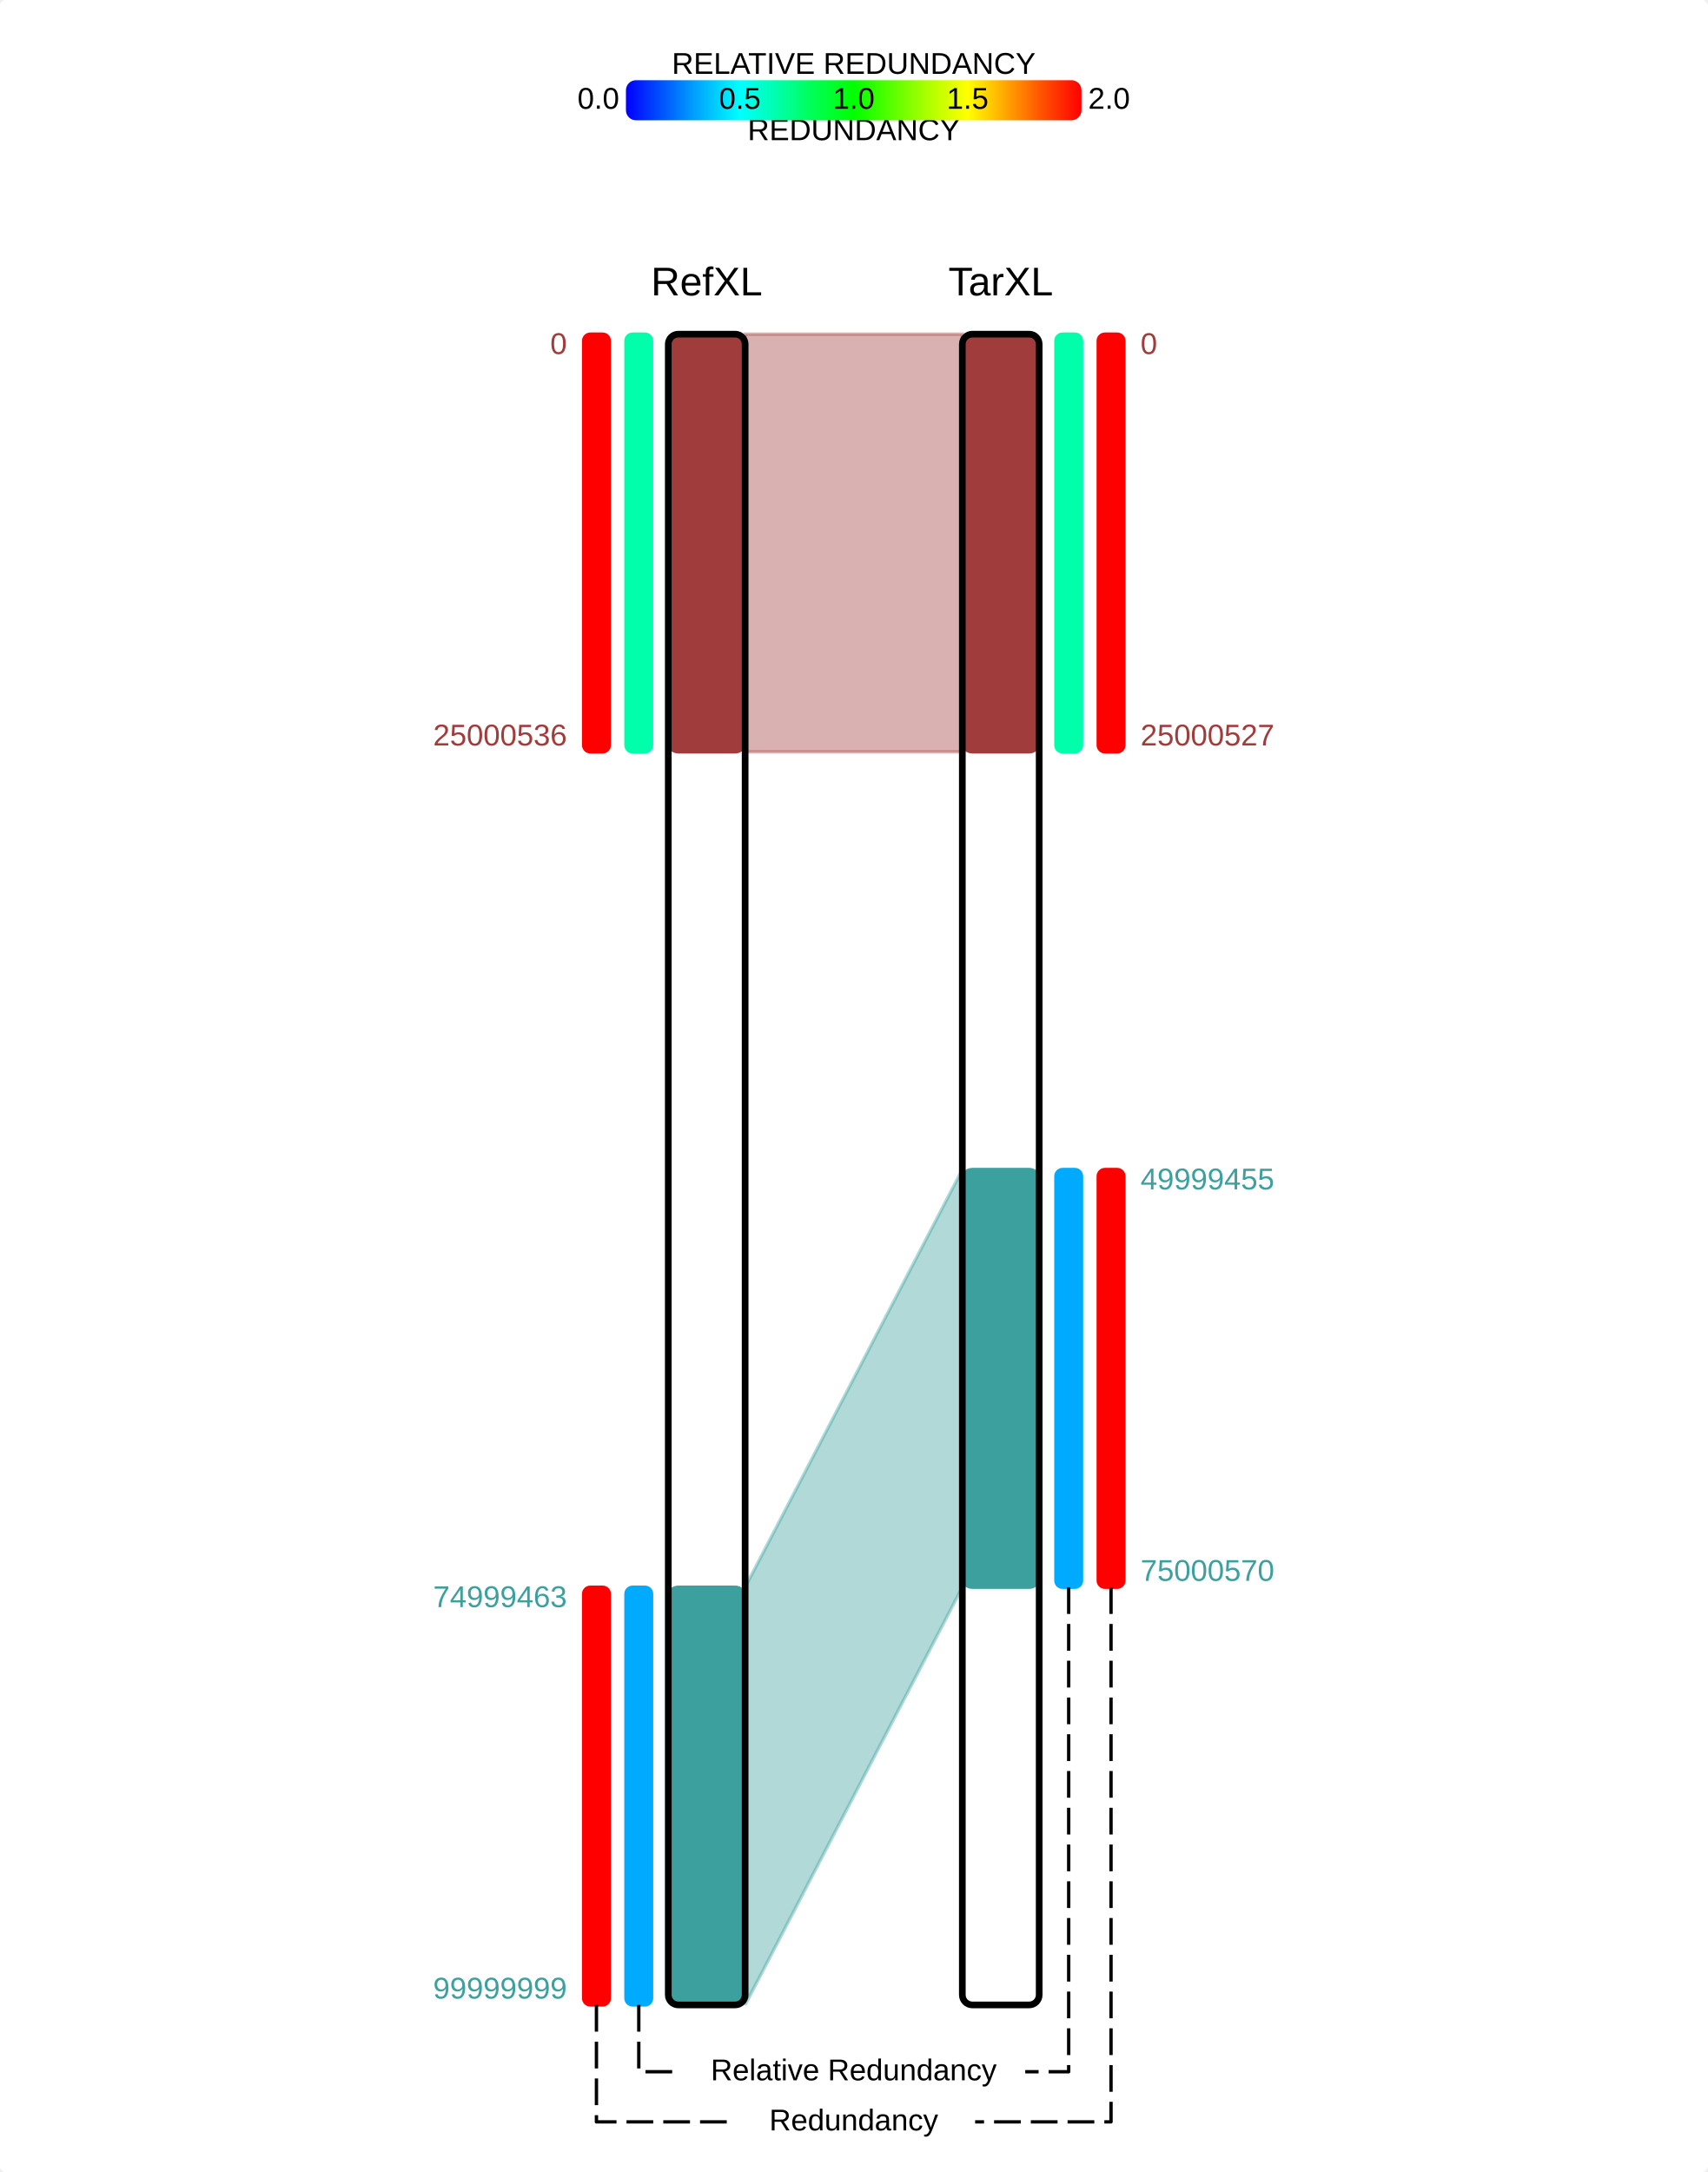
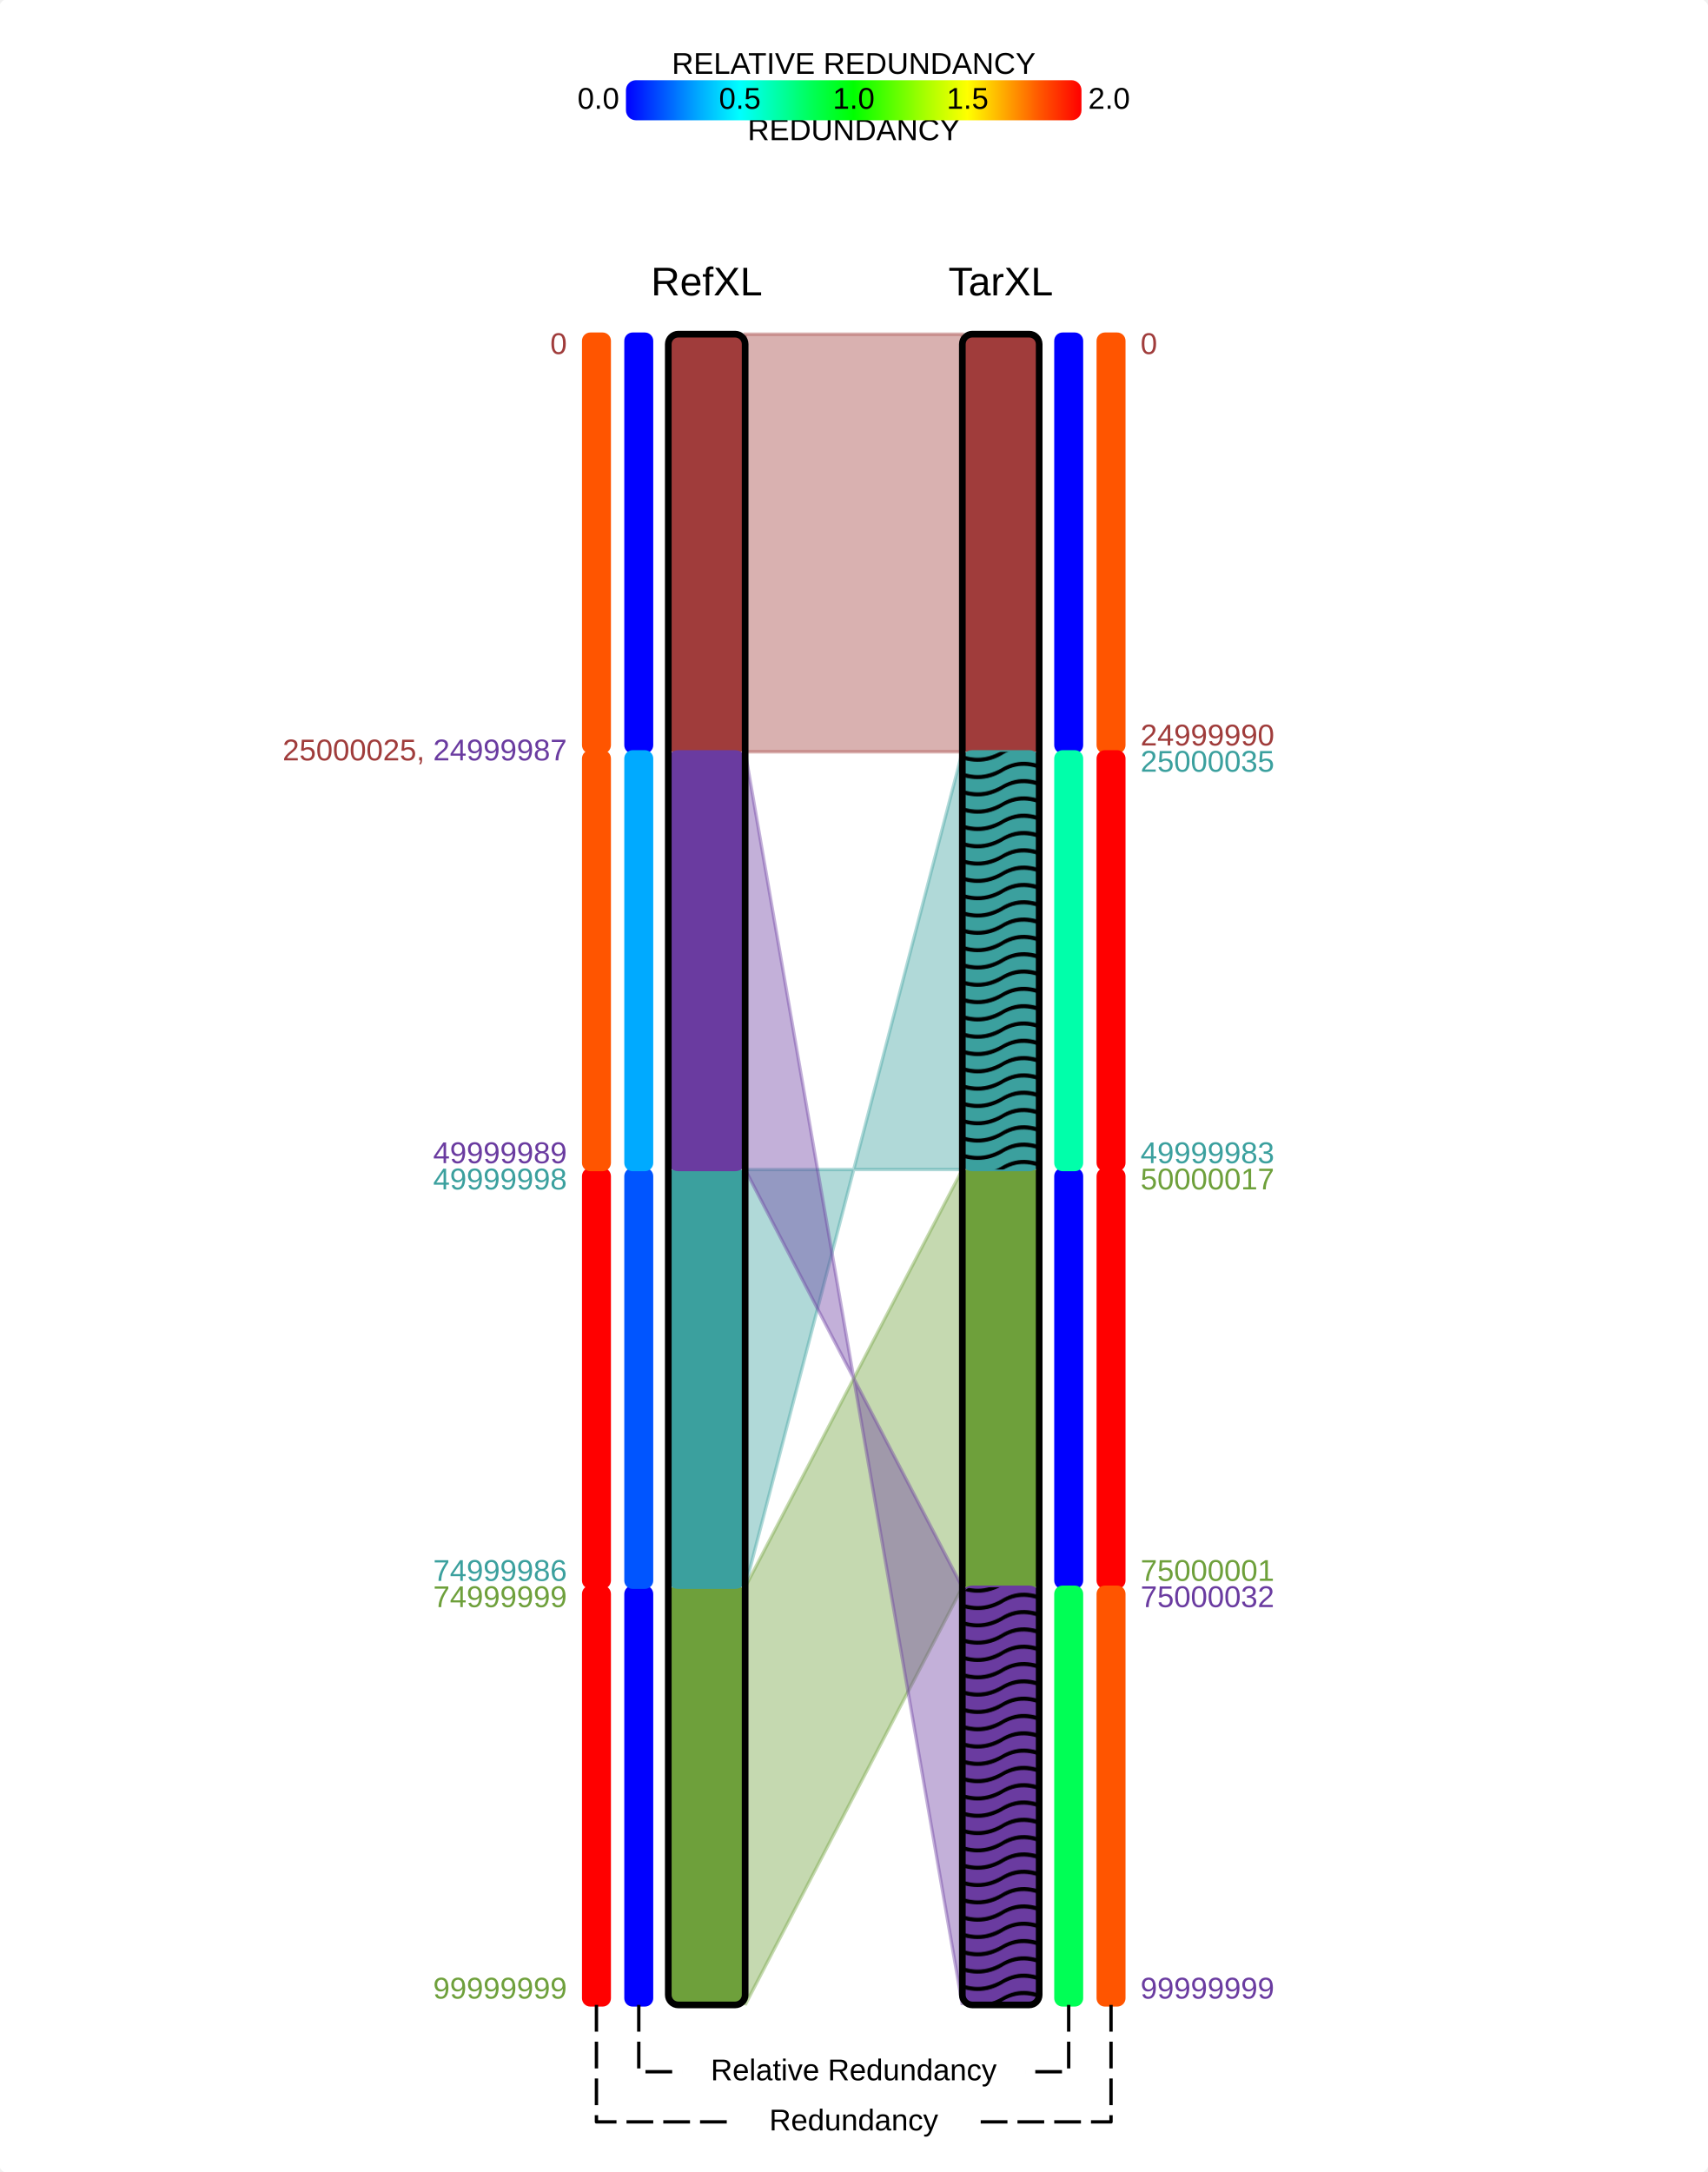
<svg xmlns="http://www.w3.org/2000/svg" width="511" height="650" id="svg2" version="1.1">
  <g id="layer1">
    <defs id="defs6211">
      <pattern id="Polkadots-large" patternTransform="translate(0,0)scale(10,10)" height="10" width="10" patternUnits="userSpaceOnUse">
        <circle id="circle4936" r="0.45" cy="0.810" cx="2.567" style="fill:black;stroke:none" />
        <circle id="circle4938" r="0.45" cy="2.33" cx="3.048" style="fill:black;stroke:none" />
        <circle id="circle4940" r="0.45" cy="2.415" cx="4.418" style="fill:black;stroke:none" />
        <circle id="circle4942" r="0.45" cy="3.029" cx="1.844" style="fill:black;stroke:none" />
        <circle id="circle4944" r="0.45" cy="1.363" cx="6.08" style="fill:black;stroke:none" />
        <circle id="circle4946" r="0.45" cy="4.413" cx="5.819" style="fill:black;stroke:none" />
        <circle id="circle4948" r="0.45" cy="4.048" cx="4.305" style="fill:black;stroke:none" />
        <circle id="circle4950" r="0.45" cy="3.045" cx="5.541" style="fill:black;stroke:none" />
        <circle id="circle4952" r="0.45" cy="5.527" cx="4.785" style="fill:black;stroke:none" />
        <circle id="circle4954" r="0.45" cy="5.184" cx="2.667" style="fill:black;stroke:none" />
        <circle id="circle4956" r="0.45" cy="1.448" cx="7.965" style="fill:black;stroke:none" />
        <circle id="circle4958" r="0.45" cy="5.049" cx="7.047" style="fill:black;stroke:none" />
        <circle id="circle4960" r="0.45" cy="0.895" cx="4.340" style="fill:black;stroke:none" />
        <circle id="circle4962" r="0.45" cy="0.340" cx="7.125" style="fill:black;stroke:none" />
        <circle id="circle4964" r="0.45" cy="1.049" cx="9.553" style="fill:black;stroke:none" />
        <circle id="circle4966" r="0.45" cy="2.689" cx="7.006" style="fill:black;stroke:none" />
        <circle id="circle4968" r="0.45" cy="2.689" cx="8.909" style="fill:black;stroke:none" />
        <circle id="circle4970" r="0.45" cy="4.407" cx="9.315" style="fill:black;stroke:none" />
        <circle id="circle4972" r="0.45" cy="3.870" cx="7.820" style="fill:black;stroke:none" />
        <circle id="circle4974" r="0.45" cy="5.948" cx="8.270" style="fill:black;stroke:none" />
        <circle id="circle4976" r="0.45" cy="7.428" cx="7.973" style="fill:black;stroke:none" />
        <circle id="circle4978" r="0.45" cy="8.072" cx="9.342" style="fill:black;stroke:none" />
        <circle id="circle4980" r="0.45" cy="9.315" cx="8.206" style="fill:black;stroke:none" />
        <circle id="circle4982" r="0.45" cy="9.475" cx="9.682" style="fill:black;stroke:none" />
        <circle id="circle4984" r="0.45" cy="6.186" cx="9.688" style="fill:black;stroke:none" />
        <circle id="circle4986" r="0.45" cy="6.296" cx="3.379" style="fill:black;stroke:none" />
        <circle id="circle4988" r="0.45" cy="8.204" cx="2.871" style="fill:black;stroke:none" />
        <circle id="circle4990" r="0.45" cy="8.719" cx="4.59" style="fill:black;stroke:none" />
        <circle id="circle4992" r="0.45" cy="9.671" cx="3.181" style="fill:black;stroke:none" />
        <circle id="circle4994" r="0.45" cy="7.315" cx="5.734" style="fill:black;stroke:none" />
        <circle id="circle4996" r="0.45" cy="6.513" cx="6.707" style="fill:black;stroke:none" />
        <circle id="circle4998" r="0.45" cy="9.670" cx="5.730" style="fill:black;stroke:none" />
        <circle id="circle5000" r="0.45" cy="8.373" cx="6.535" style="fill:black;stroke:none" />
        <circle id="circle5002" r="0.45" cy="7.154" cx="4.37" style="fill:black;stroke:none" />
        <circle id="circle5004" r="0.45" cy="7.25" cx="0.622" style="fill:black;stroke:none" />
        <circle id="circle5006" r="0.45" cy="5.679" cx="0.831" style="fill:black;stroke:none" />
        <circle id="circle5008" r="0.45" cy="8.519" cx="1.257" style="fill:black;stroke:none" />
        <circle id="circle5010" r="0.45" cy="6.877" cx="1.989" style="fill:black;stroke:none" />
        <circle id="circle5012" r="0.45" cy="3.181" cx="0.374" style="fill:black;stroke:none" />
        <circle id="circle5014" r="0.45" cy="1.664" cx="1.166" style="fill:black;stroke:none" />
        <circle id="circle5016" r="0.45" cy="0.093" cx="1.151" style="fill:black;stroke:none" />
        <circle id="circle5018" r="0.45" cy="10.093" cx="1.151" style="fill:black;stroke:none" />
        <circle id="circle5020" r="0.45" cy="4.451" cx="1.302" style="fill:black;stroke:none" />
        <circle id="circle5022" r="0.45" cy="3.763" cx="3.047" style="fill:black;stroke:none" />
      </pattern>
    </defs>
    <defs id="ffff">
      <pattern id="Wavy" height="5.181" width="30.0" patternUnits="userSpaceOnUse">
        <path id="path5114" d="M 7.597,0.061 C 5.079,-0.187 2.656,0.302 -0.01,1.788 L -0.01,3.061 C 2.773,1.431 5.173,1.052 7.472,1.280 C 9.770,1.508 11.969,2.361 14.253,3.218 C 18.820,4.931 23.804,6.676 30.066,3.061 L 30.062,1.788 C 23.622,5.497 19.246,3.770 14.691,2.061 C 12.413,1.207 10.115,0.311 7.597,0.061 z " style="fill:black;stroke:none;" />
      </pattern>
    </defs>
    <defs id="ffff">
      <pattern id="WavyWhite" height="5.181" width="30.0" patternUnits="userSpaceOnUse">
        <path id="path5114" d="M 7.597,0.061 C 5.079,-0.187 2.656,0.302 -0.01,1.788 L -0.01,3.061 C 2.773,1.431 5.173,1.052 7.472,1.280 C 9.770,1.508 11.969,2.361 14.253,3.218 C 18.820,4.931 23.804,6.676 30.066,3.061 L 30.062,1.788 C 23.622,5.497 19.246,3.770 14.691,2.061 C 12.413,1.207 10.115,0.311 7.597,0.061 z " style="fill:white;stroke:none;" />
      </pattern>
    </defs>
    <defs id="defs6219">
      <pattern id="xtrace" height="20.0" width="20.0" patternUnits="userSpaceOnUse">
        <path style="fill:#000000;stroke:#000000;stroke-width:0.30;stroke-linecap:butt;stroke-linejoin:miter;stroke-opacity:1;stroke-miterlimit:0;stroke-dasharray:none;fill-opacity:1" d="m 0.0,10.0 25,-25.0 0,5 -25,25 z" id="path7213" />
        <path style="fill:#000000;fill-opacity:1;stroke:#000000;stroke-width:0.30;stroke-linecap:butt;stroke-linejoin:miter;stroke-miterlimit:0;stroke-opacity:1;stroke-dasharray:none" d="m 0.0,30.0 25,-25.0 0,5 -25,25 z" id="path7213-8" />
        <path style="fill:#000000;fill-opacity:1;stroke:#000000;stroke-width:0.30;stroke-linecap:butt;stroke-linejoin:miter;stroke-miterlimit:0;stroke-opacity:1;stroke-dasharray:none" d="m 0.0,50.0 25,-25.0 0,5 -25,25 z" id="path7213-9" />
        <path style="fill:#000000;fill-opacity:1;stroke:#000000;stroke-width:0.30;stroke-linecap:butt;stroke-linejoin:miter;stroke-miterlimit:0;stroke-opacity:1;stroke-dasharray:none" d="m 0.0,70.0 25,-25.0 0,5 -25,25 z" id="path7213-10" />
        <path style="fill:#000000;fill-opacity:1;stroke:#000000;stroke-width:0.30;stroke-linecap:butt;stroke-linejoin:miter;stroke-miterlimit:0;stroke-opacity:1;stroke-dasharray:none" d="m 0.0,90.0 25,-25.0 0,5 -25,25 z" id="path7213-11" />
        <path style="fill:#000000;fill-opacity:1;stroke:#000000;stroke-width:0.30;stroke-linecap:butt;stroke-linejoin:miter;stroke-miterlimit:0;stroke-opacity:1;stroke-dasharray:none" d="m m 0.0,110.0 25,-25.0 0,05 -25,25 z" id="path7213-12" />
      </pattern>
    </defs>
    <defs id="defs4">
      <pattern id="dallas" patternTransform="translate(106.5938,206.9062)" height="4.75" width="4.75" patternUnits="userSpaceOnUse">
        <path style="fill:none;stroke:#000000;stroke-width:1;stroke-linecap:butt;stroke-linejoin:miter;stroke-miterlimit:0;stroke-opacity:1;stroke-dasharray:none" d="m -0.008,2.376 4.763,0" id="path2985" />
        <path style="fill:none;stroke:#000000;stroke-width:1;stroke-linecap:butt;stroke-linejoin:miter;stroke-miterlimit:0;stroke-opacity:1;stroke-dasharray:none" d="m 2.373,-0.006 0,4.763" id="path2985-1" />
      </pattern>
    </defs>
    <defs id="defs4">
      <pattern id="lineX" patternTransform="translate(106.5938,206.9062)" height="4.75" width="4.75" patternUnits="userSpaceOnUse">
        <path style="fill:none;stroke:#000000;stroke-width:1;stroke-linecap:butt;stroke-linejoin:miter;stroke-miterlimit:0;stroke-opacity:1;stroke-dasharray:none" d="m -0.008,2.376 4.763,0" id="path2985" />
      </pattern>
    </defs>
    <defs id="defs4">
      <pattern id="stripeX" patternTransform="translate(106.5938,206.9062)" height="4.75" width="4.75" patternUnits="userSpaceOnUse">
        <path style="fill:none;stroke:#000000;stroke-width:1;stroke-linecap:butt;stroke-linejoin:miter;stroke-miterlimit:0;stroke-opacity:1;stroke-dasharray:none" d="m 2.373,-0.006 0,4.763" id="path2985-1" />
      </pattern>
    </defs>
    <rect style="fill:white;stroke:white;fill-opacity:1;stroke-width:1;stroke-miterlimit:4;stroke-dasharray:none" id="rect3777" width="511.00" height="650.00" x="0.00" y="0.00" ry="3" />
    <text id="211.50000085.000000" x="211.50" y="85.00" dominant-baseline="middle" transform="" style="font-size:12px;font-style:normal;font-variant:normal;font-weight:normal;font-stretch:normal;fill:black;fill-opacity:1;text-align:start;line-height:125%%;writing-mode:lr-tb;text-anchor:middle;font-family:Arial;-inkscape-font-specification:Arial">RefXL</text>
    <text id="299.50000085.000000" x="299.50" y="85.00" dominant-baseline="middle" transform="" style="font-size:12px;font-style:normal;font-variant:normal;font-weight:normal;font-stretch:normal;fill:black;fill-opacity:1;text-align:start;line-height:125%%;writing-mode:lr-tb;text-anchor:middle;font-family:Arial;-inkscape-font-specification:Arial">TarXL</text>
    <text id="169.666667100.000000" x="169.67" y="100.00" dominant-baseline="text-before-edge" transform="" style="font-size:9px;font-style:normal;font-variant:normal;font-weight:normal;font-stretch:normal;fill:black;fill-opacity:1;text-align:start;line-height:125%%;writing-mode:lr-tb;text-anchor:end;font-family:Arial;-inkscape-font-specification:Arial">
      <tspan id="0" style="fill:#A03C3B">0</tspan>
    </text>
-     <text id="169.666667225.002680" x="169.67" y="225.00" dominant-baseline="text-after-edge" transform="" style="font-size:9px;font-style:normal;font-variant:normal;font-weight:normal;font-stretch:normal;fill:black;fill-opacity:1;text-align:start;line-height:125%%;writing-mode:lr-tb;text-anchor:end;font-family:Arial;-inkscape-font-specification:Arial">
-       <tspan id="0" style="fill:#A03C3B">25000536</tspan>
-     </text>
-     <text id="169.666667474.997315" x="169.67" y="475.00" dominant-baseline="text-before-edge" transform="" style="font-size:9px;font-style:normal;font-variant:normal;font-weight:normal;font-stretch:normal;fill:black;fill-opacity:1;text-align:start;line-height:125%%;writing-mode:lr-tb;text-anchor:end;font-family:Arial;-inkscape-font-specification:Arial">
-       <tspan id="1" style="fill:#3BA09E">74999463</tspan>
+     <text id="169.666667225.000030" x="169.67" y="225.00" dominant-baseline="middle" transform="" style="font-size:9px;font-style:normal;font-variant:normal;font-weight:normal;font-stretch:normal;fill:black;fill-opacity:1;text-align:start;line-height:125%%;writing-mode:lr-tb;text-anchor:end;font-family:Arial;-inkscape-font-specification:Arial">
+       <tspan id="0" style="fill:#A03C3B">25000025, </tspan>
+       <tspan id="3" style="fill:#6A3BA0">24999987</tspan>
+     </text>
+     <text id="169.666667349.999945" x="169.67" y="350.00" dominant-baseline="text-after-edge" transform="" style="font-size:9px;font-style:normal;font-variant:normal;font-weight:normal;font-stretch:normal;fill:black;fill-opacity:1;text-align:start;line-height:125%%;writing-mode:lr-tb;text-anchor:end;font-family:Arial;-inkscape-font-specification:Arial">
+       <tspan id="3" style="fill:#6A3BA0">49999989</tspan>
+     </text>
+     <text id="169.666667349.999990" x="169.67" y="350.00" dominant-baseline="text-before-edge" transform="" style="font-size:9px;font-style:normal;font-variant:normal;font-weight:normal;font-stretch:normal;fill:black;fill-opacity:1;text-align:start;line-height:125%%;writing-mode:lr-tb;text-anchor:end;font-family:Arial;-inkscape-font-specification:Arial">
+       <tspan id="2" style="fill:#3BA09E">49999998</tspan>
+     </text>
+     <text id="169.666667474.999930" x="169.67" y="475.00" dominant-baseline="text-after-edge" transform="" style="font-size:9px;font-style:normal;font-variant:normal;font-weight:normal;font-stretch:normal;fill:black;fill-opacity:1;text-align:start;line-height:125%%;writing-mode:lr-tb;text-anchor:end;font-family:Arial;-inkscape-font-specification:Arial">
+       <tspan id="2" style="fill:#3BA09E">74999986</tspan>
+     </text>
+     <text id="169.666667474.999995" x="169.67" y="475.00" dominant-baseline="text-before-edge" transform="" style="font-size:9px;font-style:normal;font-variant:normal;font-weight:normal;font-stretch:normal;fill:black;fill-opacity:1;text-align:start;line-height:125%%;writing-mode:lr-tb;text-anchor:end;font-family:Arial;-inkscape-font-specification:Arial">
+       <tspan id="1" style="fill:#6EA03B">74999999</tspan>
    </text>
    <text id="169.666667599.999995" x="169.67" y="600.00" dominant-baseline="text-after-edge" transform="" style="font-size:9px;font-style:normal;font-variant:normal;font-weight:normal;font-stretch:normal;fill:black;fill-opacity:1;text-align:start;line-height:125%%;writing-mode:lr-tb;text-anchor:end;font-family:Arial;-inkscape-font-specification:Arial">
-       <tspan id="1" style="fill:#3BA09E">99999999</tspan>
+       <tspan id="1" style="fill:#6EA03B">99999999</tspan>
    </text>
    <text id="341.333333100.000000" x="341.33" y="100.00" dominant-baseline="text-before-edge" transform="" style="font-size:9px;font-style:normal;font-variant:normal;font-weight:normal;font-stretch:normal;fill:black;fill-opacity:1;text-align:start;line-height:125%%;writing-mode:lr-tb;text-anchor:start;font-family:Arial;-inkscape-font-specification:Arial">
      <tspan id="0" style="fill:#A03C3B">0</tspan>
    </text>
-     <text id="341.333333225.002635" x="341.33" y="225.00" dominant-baseline="text-after-edge" transform="" style="font-size:9px;font-style:normal;font-variant:normal;font-weight:normal;font-stretch:normal;fill:black;fill-opacity:1;text-align:start;line-height:125%%;writing-mode:lr-tb;text-anchor:start;font-family:Arial;-inkscape-font-specification:Arial">
-       <tspan id="0" style="fill:#A03C3B">25000527</tspan>
-     </text>
-     <text id="341.333333349.997275" x="341.33" y="350.00" dominant-baseline="text-before-edge" transform="" style="font-size:9px;font-style:normal;font-variant:normal;font-weight:normal;font-stretch:normal;fill:black;fill-opacity:1;text-align:start;line-height:125%%;writing-mode:lr-tb;text-anchor:start;font-family:Arial;-inkscape-font-specification:Arial">
-       <tspan id="1" style="fill:#3BA09E">49999455</tspan>
-     </text>
-     <text id="341.333333475.002850" x="341.33" y="475.00" dominant-baseline="text-after-edge" transform="" style="font-size:9px;font-style:normal;font-variant:normal;font-weight:normal;font-stretch:normal;fill:black;fill-opacity:1;text-align:start;line-height:125%%;writing-mode:lr-tb;text-anchor:start;font-family:Arial;-inkscape-font-specification:Arial">
-       <tspan id="1" style="fill:#3BA09E">75000570</tspan>
+     <text id="341.333333224.999950" x="341.33" y="225.00" dominant-baseline="text-after-edge" transform="" style="font-size:9px;font-style:normal;font-variant:normal;font-weight:normal;font-stretch:normal;fill:black;fill-opacity:1;text-align:start;line-height:125%%;writing-mode:lr-tb;text-anchor:start;font-family:Arial;-inkscape-font-specification:Arial">
+       <tspan id="0" style="fill:#A03C3B">24999990</tspan>
+     </text>
+     <text id="341.333333225.000175" x="341.33" y="225.00" dominant-baseline="text-before-edge" transform="" style="font-size:9px;font-style:normal;font-variant:normal;font-weight:normal;font-stretch:normal;fill:black;fill-opacity:1;text-align:start;line-height:125%%;writing-mode:lr-tb;text-anchor:start;font-family:Arial;-inkscape-font-specification:Arial">
+       <tspan id="2" style="fill:#3BA09E">25000035</tspan>
+     </text>
+     <text id="341.333333349.999915" x="341.33" y="350.00" dominant-baseline="text-after-edge" transform="" style="font-size:9px;font-style:normal;font-variant:normal;font-weight:normal;font-stretch:normal;fill:black;fill-opacity:1;text-align:start;line-height:125%%;writing-mode:lr-tb;text-anchor:start;font-family:Arial;-inkscape-font-specification:Arial">
+       <tspan id="2" style="fill:#3BA09E">49999983</tspan>
+     </text>
+     <text id="341.333333350.000085" x="341.33" y="350.00" dominant-baseline="text-before-edge" transform="" style="font-size:9px;font-style:normal;font-variant:normal;font-weight:normal;font-stretch:normal;fill:black;fill-opacity:1;text-align:start;line-height:125%%;writing-mode:lr-tb;text-anchor:start;font-family:Arial;-inkscape-font-specification:Arial">
+       <tspan id="1" style="fill:#6EA03B">50000017</tspan>
+     </text>
+     <text id="341.333333475.000005" x="341.33" y="475.00" dominant-baseline="text-after-edge" transform="" style="font-size:9px;font-style:normal;font-variant:normal;font-weight:normal;font-stretch:normal;fill:black;fill-opacity:1;text-align:start;line-height:125%%;writing-mode:lr-tb;text-anchor:start;font-family:Arial;-inkscape-font-specification:Arial">
+       <tspan id="1" style="fill:#6EA03B">75000001</tspan>
+     </text>
+     <text id="341.333333475.000160" x="341.33" y="475.00" dominant-baseline="text-before-edge" transform="" style="font-size:9px;font-style:normal;font-variant:normal;font-weight:normal;font-stretch:normal;fill:black;fill-opacity:1;text-align:start;line-height:125%%;writing-mode:lr-tb;text-anchor:start;font-family:Arial;-inkscape-font-specification:Arial">
+       <tspan id="3" style="fill:#6A3BA0">75000032</tspan>
+     </text>
+     <text id="341.333333599.999995" x="341.33" y="600.00" dominant-baseline="text-after-edge" transform="" style="font-size:9px;font-style:normal;font-variant:normal;font-weight:normal;font-stretch:normal;fill:black;fill-opacity:1;text-align:start;line-height:125%%;writing-mode:lr-tb;text-anchor:start;font-family:Arial;-inkscape-font-specification:Arial">
+       <tspan id="3" style="fill:#6A3BA0">99999999</tspan>
    </text>
    <rect style="fill:#A03C3B;stroke:#A03C3B;fill-opacity:1.00;stroke-width:1;stroke-miterlimit:4;stroke-dasharray:none" id="rect3777" width="23.00" height="125.00" x="200.00" y="100.00" ry="3" />
-     <rect style="fill:#00ffaa;stroke:#00ffaa;fill-opacity:1.00;stroke-width:1;stroke-miterlimit:4;stroke-dasharray:none" id="rect3777" width="7.67" height="125.00" x="187.33" y="100.00" ry="2" />
-     <rect style="fill:#ff0000;stroke:#ff0000;fill-opacity:1.00;stroke-width:1;stroke-miterlimit:4;stroke-dasharray:none" id="rect3777" width="7.67" height="125.00" x="174.67" y="100.00" ry="2" />
+     <rect style="fill:#0000ff;stroke:#0000ff;fill-opacity:1.00;stroke-width:1;stroke-miterlimit:4;stroke-dasharray:none" id="rect3777" width="7.67" height="125.00" x="187.33" y="100.00" ry="2" />
+     <rect style="fill:#ff5500;stroke:#ff5500;fill-opacity:1.00;stroke-width:1;stroke-miterlimit:4;stroke-dasharray:none" id="rect3777" width="7.67" height="125.00" x="174.67" y="100.00" ry="2" />
    <rect style="fill:#A03C3B;stroke:#A03C3B;fill-opacity:1.00;stroke-width:1;stroke-miterlimit:4;stroke-dasharray:none" id="rect3777" width="23.00" height="125.00" x="288.00" y="100.00" ry="3" />
-     <rect style="fill:#00ffaa;stroke:#00ffaa;fill-opacity:1.00;stroke-width:1;stroke-miterlimit:4;stroke-dasharray:none" id="rect3777" width="7.67" height="125.00" x="316.00" y="100.00" ry="2" />
-     <rect style="fill:#ff0000;stroke:#ff0000;fill-opacity:1.00;stroke-width:1;stroke-miterlimit:4;stroke-dasharray:none" id="rect3777" width="7.67" height="125.00" x="328.67" y="100.00" ry="2" />
+     <rect style="fill:#0000ff;stroke:#0000ff;fill-opacity:1.00;stroke-width:1;stroke-miterlimit:4;stroke-dasharray:none" id="rect3777" width="7.67" height="125.00" x="316.00" y="100.00" ry="2" />
+     <rect style="fill:#ff5500;stroke:#ff5500;fill-opacity:1.00;stroke-width:1;stroke-miterlimit:4;stroke-dasharray:none" id="rect3777" width="7.67" height="125.00" x="328.67" y="100.00" ry="2" />
    <polygon points="223.00,100.00 223.00,225.00 288.00,225.00 288.00,100.00" style="fill:#A03C3B;stroke:#A03C3B;stroke-width:1;stroke-opacity:0.4;fill-opacity:0.4" />
-     <rect style="fill:#3BA09E;stroke:#3BA09E;fill-opacity:1.00;stroke-width:1;stroke-miterlimit:4;stroke-dasharray:none" id="rect3777" width="23.00" height="125.00" x="200.00" y="475.00" ry="3" />
-     <rect style="fill:#00aaff;stroke:#00aaff;fill-opacity:1.00;stroke-width:1;stroke-miterlimit:4;stroke-dasharray:none" id="rect3777" width="7.67" height="125.00" x="187.33" y="475.00" ry="2" />
+     <rect style="fill:#6EA03B;stroke:#6EA03B;fill-opacity:1.00;stroke-width:1;stroke-miterlimit:4;stroke-dasharray:none" id="rect3777" width="23.00" height="125.00" x="200.00" y="475.00" ry="3" />
+     <rect style="fill:#0000ff;stroke:#0000ff;fill-opacity:1.00;stroke-width:1;stroke-miterlimit:4;stroke-dasharray:none" id="rect3777" width="7.67" height="125.00" x="187.33" y="475.00" ry="2" />
    <rect style="fill:#ff0000;stroke:#ff0000;fill-opacity:1.00;stroke-width:1;stroke-miterlimit:4;stroke-dasharray:none" id="rect3777" width="7.67" height="125.00" x="174.67" y="475.00" ry="2" />
-     <rect style="fill:#3BA09E;stroke:#3BA09E;fill-opacity:1.00;stroke-width:1;stroke-miterlimit:4;stroke-dasharray:none" id="rect3777" width="23.00" height="125.01" x="288.00" y="350.00" ry="3" />
-     <rect style="fill:#00aaff;stroke:#00aaff;fill-opacity:1.00;stroke-width:1;stroke-miterlimit:4;stroke-dasharray:none" id="rect3777" width="7.67" height="125.01" x="316.00" y="350.00" ry="2" />
-     <rect style="fill:#ff0000;stroke:#ff0000;fill-opacity:1.00;stroke-width:1;stroke-miterlimit:4;stroke-dasharray:none" id="rect3777" width="7.67" height="125.01" x="328.67" y="350.00" ry="2" />
-     <polygon points="223.00,475.00 223.00,600.00 288.00,475.00 288.00,350.00" style="fill:#3BA09E;stroke:#3BA09E;stroke-width:1;stroke-opacity:0.4;fill-opacity:0.4" />
+     <rect style="fill:#6EA03B;stroke:#6EA03B;fill-opacity:1.00;stroke-width:1;stroke-miterlimit:4;stroke-dasharray:none" id="rect3777" width="23.00" height="125.00" x="288.00" y="350.00" ry="3" />
+     <rect style="fill:#0000ff;stroke:#0000ff;fill-opacity:1.00;stroke-width:1;stroke-miterlimit:4;stroke-dasharray:none" id="rect3777" width="7.67" height="125.00" x="316.00" y="350.00" ry="2" />
+     <rect style="fill:#ff0000;stroke:#ff0000;fill-opacity:1.00;stroke-width:1;stroke-miterlimit:4;stroke-dasharray:none" id="rect3777" width="7.67" height="125.00" x="328.67" y="350.00" ry="2" />
+     <polygon points="223.00,475.00 223.00,600.00 288.00,475.00 288.00,350.00" style="fill:#6EA03B;stroke:#6EA03B;stroke-width:1;stroke-opacity:0.4;fill-opacity:0.4" />
+     <rect style="fill:#3BA09E;stroke:#3BA09E;fill-opacity:1.00;stroke-width:1;stroke-miterlimit:4;stroke-dasharray:none" id="rect3777" width="23.00" height="125.00" x="200.00" y="350.00" ry="3" />
+     <rect style="fill:#0055ff;stroke:#0055ff;fill-opacity:1.00;stroke-width:1;stroke-miterlimit:4;stroke-dasharray:none" id="rect3777" width="7.67" height="125.00" x="187.33" y="350.00" ry="2" />
+     <rect style="fill:#ff0000;stroke:#ff0000;fill-opacity:1.00;stroke-width:1;stroke-miterlimit:4;stroke-dasharray:none" id="rect3777" width="7.67" height="125.00" x="174.67" y="350.00" ry="2" />
+     <rect style="fill:#3BA09E;stroke:#3BA09E;fill-opacity:1.00;stroke-width:1;stroke-miterlimit:4;stroke-dasharray:none" id="rect3777" width="23.00" height="125.00" x="288.00" y="225.00" ry="3" />
+     <rect style="fill-opacity:1.00;stroke-width:2;stroke-miterlimit:4;stroke-dasharray:none;fill:url(#Wavy);fill-rule:nonzero;opacity:1;" id="rect6217" width="23.00" height="125.00" x="288.00" y="225.00" ry="3" />
+     <rect style="fill:#00ffaa;stroke:#00ffaa;fill-opacity:1.00;stroke-width:1;stroke-miterlimit:4;stroke-dasharray:none" id="rect3777" width="7.67" height="125.00" x="316.00" y="225.00" ry="2" />
+     <rect style="fill:#ff0000;stroke:#ff0000;fill-opacity:1.00;stroke-width:1;stroke-miterlimit:4;stroke-dasharray:none" id="rect3777" width="7.67" height="125.00" x="328.67" y="225.00" ry="2" />
+     <polygon points="223.00,350.00 223.00,475.00 288.00,225.00 288.00,350.00" style="fill:#3BA09E;stroke:#3BA09E;stroke-width:1;stroke-opacity:0.4;fill-opacity:0.4" />
+     <rect style="fill:#6A3BA0;stroke:#6A3BA0;fill-opacity:1.00;stroke-width:1;stroke-miterlimit:4;stroke-dasharray:none" id="rect3777" width="23.00" height="125.00" x="200.00" y="225.00" ry="3" />
+     <rect style="fill:#00aaff;stroke:#00aaff;fill-opacity:1.00;stroke-width:1;stroke-miterlimit:4;stroke-dasharray:none" id="rect3777" width="7.67" height="125.00" x="187.33" y="225.00" ry="2" />
+     <rect style="fill:#ff5500;stroke:#ff5500;fill-opacity:1.00;stroke-width:1;stroke-miterlimit:4;stroke-dasharray:none" id="rect3777" width="7.67" height="125.00" x="174.67" y="225.00" ry="2" />
+     <rect style="fill:#6A3BA0;stroke:#6A3BA0;fill-opacity:1.00;stroke-width:1;stroke-miterlimit:4;stroke-dasharray:none" id="rect3777" width="23.00" height="125.00" x="288.00" y="475.00" ry="3" />
+     <rect style="fill-opacity:1.00;stroke-width:2;stroke-miterlimit:4;stroke-dasharray:none;fill:url(#Wavy);fill-rule:nonzero;opacity:1;" id="rect6217" width="23.00" height="125.00" x="288.00" y="475.00" ry="3" />
+     <rect style="fill:#00ff55;stroke:#00ff55;fill-opacity:1.00;stroke-width:1;stroke-miterlimit:4;stroke-dasharray:none" id="rect3777" width="7.67" height="125.00" x="316.00" y="475.00" ry="2" />
+     <rect style="fill:#ff5500;stroke:#ff5500;fill-opacity:1.00;stroke-width:1;stroke-miterlimit:4;stroke-dasharray:none" id="rect3777" width="7.67" height="125.00" x="328.67" y="475.00" ry="2" />
+     <polygon points="223.00,225.00 223.00,350.00 288.00,475.00 288.00,600.00" style="fill:#6A3BA0;stroke:#6A3BA0;stroke-width:1;stroke-opacity:0.4;fill-opacity:0.4" />
    <rect style="fill:none;stroke:#000000;stroke-width:2;stroke-linecap:butt;stroke-linejoin:miter;stroke-miterlimit:4;stroke-opacity:1;stroke-dasharray:none" id="rect2985" width="23.00" height="500.00" x="200.00" y="100.00" ry="3" />
    <rect style="fill:none;stroke:#000000;stroke-width:2;stroke-linecap:butt;stroke-linejoin:miter;stroke-miterlimit:4;stroke-opacity:1;stroke-dasharray:none" id="rect2985" width="23.00" height="500.00" x="288.00" y="100.00" ry="3" />
    <text id="255.50000024.000000" x="255.50" y="24.00" dominant-baseline="text-after-edge" transform="" style="font-size:9px;font-style:normal;font-variant:normal;font-weight:normal;font-stretch:normal;fill:black;fill-opacity:1;text-align:start;line-height:125%%;writing-mode:lr-tb;text-anchor:middle;font-family:Arial;-inkscape-font-specification:Arial">RELATIVE REDUNDANCY</text>
    <text id="255.50000036.000000" x="255.50" y="36.00" dominant-baseline="text-before-edge" transform="" style="font-size:9px;font-style:normal;font-variant:normal;font-weight:normal;font-stretch:normal;fill:black;fill-opacity:1;text-align:start;line-height:125%%;writing-mode:lr-tb;text-anchor:middle;font-family:Arial;-inkscape-font-specification:Arial">REDUNDANCY</text>
    <defs>
      <linearGradient id="grad187.33333324.000000" x1="0%" y1="0%" x2="100%" y2="0%">
        <stop offset="0%" style="stop-color:#0000ff;stop-opacity:1" />
        <stop offset="8%" style="stop-color:#0055ff;stop-opacity:1" />
        <stop offset="16%" style="stop-color:#00aaff;stop-opacity:1" />
        <stop offset="25%" style="stop-color:#00ffff;stop-opacity:1" />
        <stop offset="33%" style="stop-color:#00ffaa;stop-opacity:1" />
        <stop offset="41%" style="stop-color:#00ff55;stop-opacity:1" />
        <stop offset="50%" style="stop-color:#00ff00;stop-opacity:1" />
        <stop offset="58%" style="stop-color:#55ff00;stop-opacity:1" />
        <stop offset="66%" style="stop-color:#aaff00;stop-opacity:1" />
        <stop offset="75%" style="stop-color:#ffff00;stop-opacity:1" />
        <stop offset="83%" style="stop-color:#ffaa00;stop-opacity:1" />
        <stop offset="91%" style="stop-color:#ff5500;stop-opacity:1" />
        <stop offset="100%" style="stop-color:#ff0000;stop-opacity:1" />
      </linearGradient>
    </defs>
    <rect fill="url(#grad187.33333324.000000)" width="136.33" height="12.00" x="187.33" y="24.00" ry="3" />
    <text id="185.33333330.000000" x="185.33" y="30.00" dominant-baseline="middle" transform="" style="font-size:9px;font-style:normal;font-variant:normal;font-weight:normal;font-stretch:normal;fill:black;fill-opacity:1;text-align:start;line-height:125%%;writing-mode:lr-tb;text-anchor:end;font-family:Arial;-inkscape-font-specification:Arial">0.0</text>
    <text id="221.41666730.000000" x="221.42" y="30.00" dominant-baseline="middle" transform="" style="font-size:9px;font-style:normal;font-variant:normal;font-weight:normal;font-stretch:normal;fill:black;fill-opacity:1;text-align:start;line-height:125%%;writing-mode:lr-tb;text-anchor:middle;font-family:Arial;-inkscape-font-specification:Arial">0.5</text>
    <text id="255.50000030.000000" x="255.50" y="30.00" dominant-baseline="middle" transform="" style="font-size:9px;font-style:normal;font-variant:normal;font-weight:normal;font-stretch:normal;fill:black;fill-opacity:1;text-align:start;line-height:125%%;writing-mode:lr-tb;text-anchor:middle;font-family:Arial;-inkscape-font-specification:Arial">1.0</text>
    <text id="289.58333330.000000" x="289.58" y="30.00" dominant-baseline="middle" transform="" style="font-size:9px;font-style:normal;font-variant:normal;font-weight:normal;font-stretch:normal;fill:black;fill-opacity:1;text-align:start;line-height:125%%;writing-mode:lr-tb;text-anchor:middle;font-family:Arial;-inkscape-font-specification:Arial">1.5</text>
    <text id="325.66666730.000000" x="325.67" y="30.00" dominant-baseline="middle" transform="" style="font-size:9px;font-style:normal;font-variant:normal;font-weight:normal;font-stretch:normal;fill:black;fill-opacity:1;text-align:start;line-height:125%%;writing-mode:lr-tb;text-anchor:start;font-family:Arial;-inkscape-font-specification:Arial">2.0</text>
    <path d="M 191.17,600.00 v 20 h 13" style="fill:none;stroke:black;stroke-linejoin:round;stroke-dasharray:8 3;stroke-width:1.00" />
-     <path d="M 319.83,475.00 v 144.997 h -13" style="fill:none;stroke:black;stroke-linejoin:round;stroke-dasharray:8 3;stroke-width:1.00" />
+     <path d="M 319.83,600.00 v 20 h -13" style="fill:none;stroke:black;stroke-linejoin:round;stroke-dasharray:8 3;stroke-width:1.00" />
    <text id="255.500000620.000000" x="255.50" y="620.00" dominant-baseline="middle" transform="" style="font-size:9px;font-style:normal;font-variant:normal;font-weight:normal;font-stretch:normal;fill:black;fill-opacity:1;text-align:start;line-height:125%%;writing-mode:lr-tb;text-anchor:middle;font-family:Arial;-inkscape-font-specification:Arial">Relative Redundancy</text>
    <path d="M 178.50,600.00 v 35 h 40.667" style="fill:none;stroke:black;stroke-linejoin:round;stroke-dasharray:8 3;stroke-width:1.00" />
-     <path d="M 332.50,475.00 v 159.997 h -40.667" style="fill:none;stroke:black;stroke-linejoin:round;stroke-dasharray:8 3;stroke-width:1.00" />
+     <path d="M 332.50,600.00 v 35 h -40.667" style="fill:none;stroke:black;stroke-linejoin:round;stroke-dasharray:8 3;stroke-width:1.00" />
    <text id="255.500000635.000000" x="255.50" y="635.00" dominant-baseline="middle" transform="" style="font-size:9px;font-style:normal;font-variant:normal;font-weight:normal;font-stretch:normal;fill:black;fill-opacity:1;text-align:start;line-height:125%%;writing-mode:lr-tb;text-anchor:middle;font-family:Arial;-inkscape-font-specification:Arial">Redundancy</text>
  </g>
</svg>
